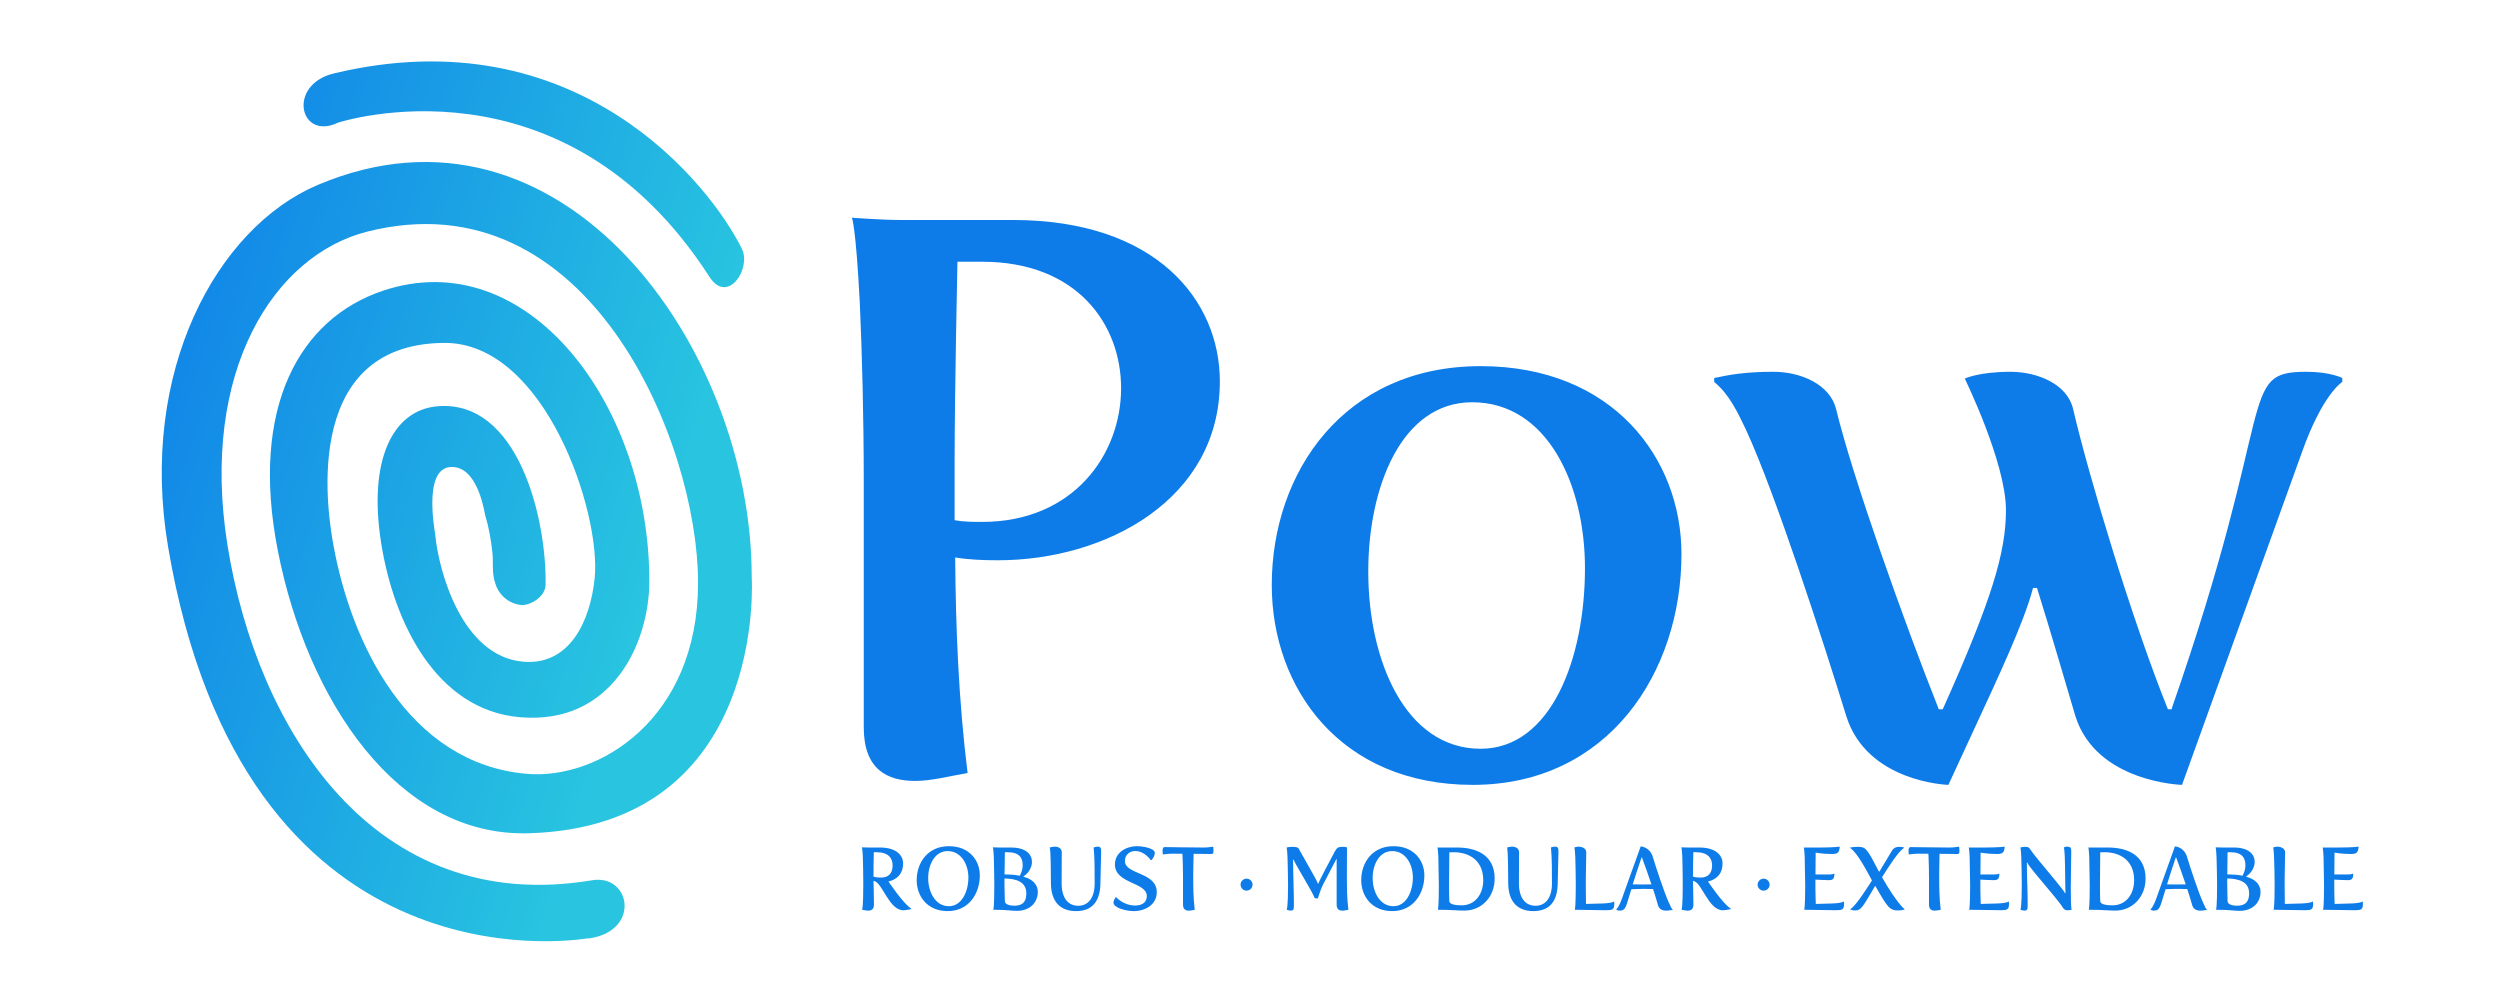
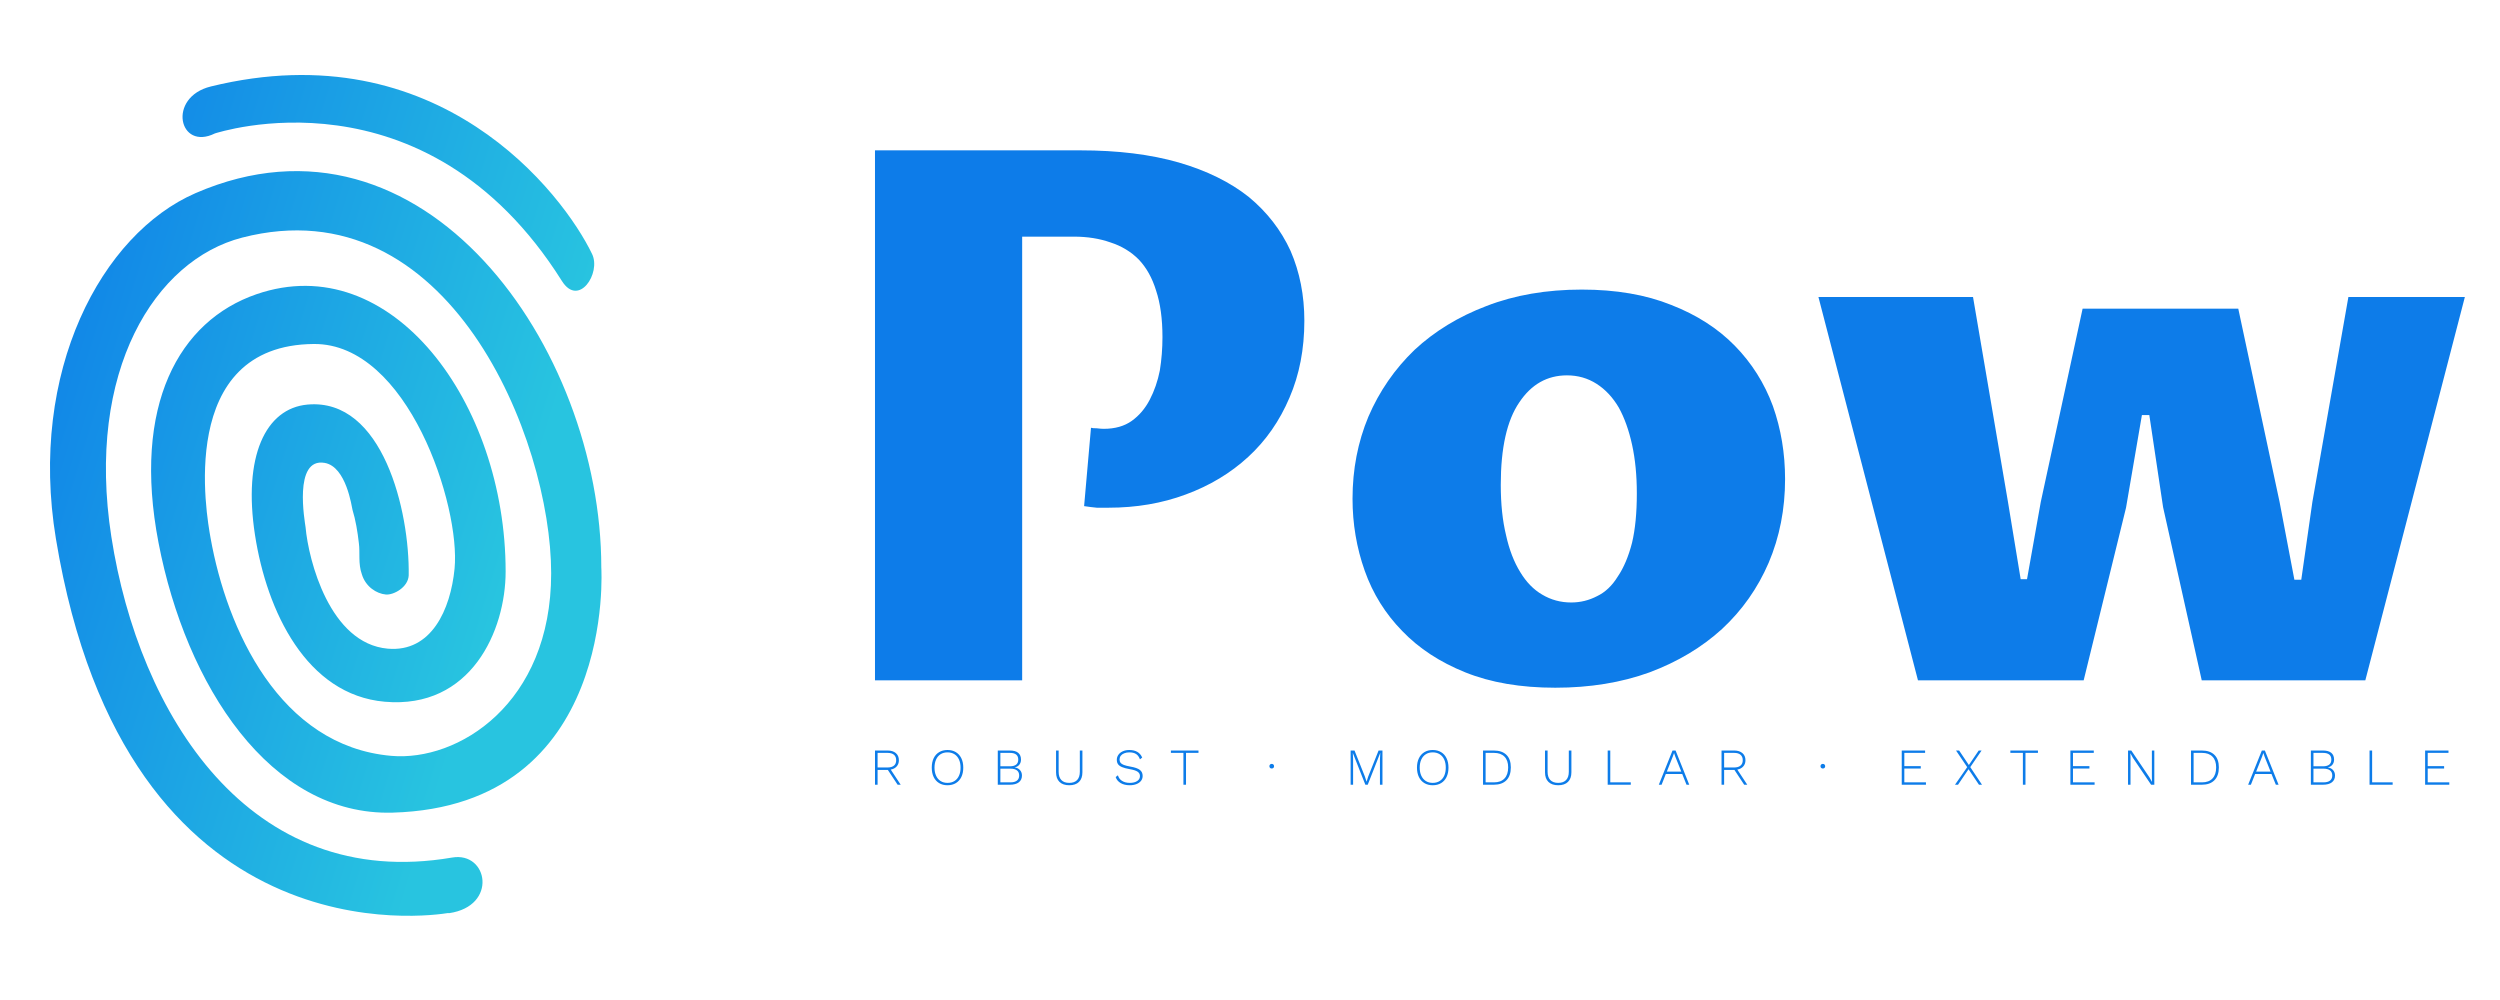
- <svg xmlns="http://www.w3.org/2000/svg" width="502" height="202">
+ <svg xmlns="http://www.w3.org/2000/svg" width="500" height="200">
  <defs>
-     <linearGradient y2="0%" x2="100%" y1="0%" x1="0%" id="7687a1b4-2c97-4395-bb3b-4abc9d1a220d" gradientTransform="rotate(25)">
+     <linearGradient y2="0%" x2="100%" y1="0%" x1="0%" id="74aee7d9-51b0-4595-b7ad-e0113e086b19" gradientTransform="rotate(25)">
      <stop stop-color="#0D7CE9" offset="0%" />
      <stop stop-color="#28C4E0" offset="100%" />
    </linearGradient>
  </defs>
  <defs>
  
 </defs>
  <defs>
  
 </defs>
  <g>
-     <rect fill="none" id="canvas_background" height="204" width="504" y="-1" x="-1" />
+     <rect fill="none" id="canvas_background" height="202" width="502" y="-1" x="-1" />
  </g>
  <g>
-     <rect x="1" y="1" stroke="null" id="svg_1" class="logo-background-square" height="200" width="500" fill="transparent" />
-     <g transform="matrix(11.3316 0 0 11.3316 62.3591 186.611)" fill="#0D7CE9" id="9c65bc84-6eff-41a3-b8aa-0eeef671f546">
-       <path id="svg_2" d="m9.803,-3.58c0,0.75 0.42,0.95 0.91,0.95c0.29,0 0.58,-0.08 0.93,-0.14c-0.16,-1.29 -0.21,-2.56 -0.22,-3.82c0.24,0.04 0.5,0.05 0.76,0.05c1.9,0 3.93,-1.07 3.93,-3.17c0,-1.43 -1.12,-2.86 -3.67,-2.86l-1.99,0c-0.33,0 -0.86,-0.04 -0.86,-0.04c0,0 0.07,0.15 0.14,1.51c0.04,0.9 0.07,2.02 0.07,3.18l0,4.34zm1.61,-3.67l0,-1.05c0,-1.16 0.05,-3.53 0.05,-3.53l0.44,0c1.68,0 2.46,1.11 2.46,2.24c0,1.18 -0.85,2.37 -2.46,2.37c-0.16,0 -0.33,0 -0.49,-0.03zm5.62,1.15c0,1.82 1.21,3.54 3.56,3.54c2.41,0 3.7,-2 3.7,-4.09c0,-1.69 -1.21,-3.33 -3.56,-3.33c-2.42,0 -3.7,1.88 -3.7,3.88zm1.71,-0.24c0,-1.5 0.59,-3 1.84,-3c1.34,0 2,1.47 2,2.94c0,1.6 -0.6,3.2 -1.85,3.2c-1.33,0 -1.99,-1.56 -1.99,-3.14zm8.47,2.56c0.37,1.18 1.81,1.22 1.81,1.22l0.49,-1.06c0.35,-0.76 0.85,-1.81 1.01,-2.43l0.07,0c0.29,0.93 0.5,1.67 0.68,2.27c0.37,1.18 1.89,1.22 1.89,1.22l2.12,-5.88c0.37,-1.05 0.72,-1.26 0.72,-1.26l0,-0.07c0,0 -0.21,-0.11 -0.64,-0.11c-1.22,0 -0.49,0.54 -2.38,5.96l0,0.02l-0.07,0c-0.63,-1.56 -1.4,-4.12 -1.68,-5.32c-0.1,-0.44 -0.63,-0.66 -1.11,-0.66c-0.56,0 -0.81,0.12 -0.81,0.12c0,0 0.73,1.49 0.73,2.33c0,0.75 -0.25,1.59 -1.12,3.53l-0.07,0c-0.62,-1.56 -1.53,-4.12 -1.82,-5.32c-0.11,-0.44 -0.63,-0.66 -1.11,-0.66c-0.49,0 -0.77,0.05 -1.05,0.11l0,0.07c0.27,0.22 0.42,0.55 0.56,0.84c0.52,1.12 1.39,3.81 1.78,5.08z" />
+     <rect id="svg_1" class="logo-background-square" height="200" width="600" y="0" x="0" fill="transparent" />
+     <g transform="matrix(10.5886 0 0 10.5886 23.5056 175.599)" fill="#0D7CE9" id="fa7637c7-0f12-4247-bf26-d9adf5eef1d2">
+       <path id="svg_2" d="m17.087,-12.114l0,8.38l-2.78,0l0,-10.01l3.88,0l0,0q1.06,0 1.86,0.23l0,0l0,0q0.79,0.23 1.32,0.65l0,0l0,0q0.52,0.43 0.79,1.02l0,0l0,0q0.26,0.6 0.26,1.32l0,0l0,0q0,0.8 -0.28,1.45l0,0l0,0q-0.28,0.66 -0.78,1.12l0,0l0,0q-0.5,0.46 -1.18,0.71l0,0l0,0q-0.67,0.25 -1.46,0.25l0,0l0,0q-0.11,0 -0.22,0l0,0l0,0q-0.11,-0.01 -0.24,-0.03l0,0l0.13,-1.48l0,0q0.03,0.01 0.11,0.01l0,0l0,0q0.08,0.01 0.13,0.01l0,0l0,0q0.32,0 0.53,-0.15l0,0l0,0q0.21,-0.15 0.34,-0.4l0,0l0,0q0.13,-0.25 0.19,-0.55l0,0l0,0q0.05,-0.31 0.05,-0.63l0,0l0,0q0,-0.52 -0.12,-0.88l0,0l0,0q-0.11,-0.36 -0.33,-0.59l0,0l0,0q-0.22,-0.22 -0.53,-0.32l0,0l0,0q-0.31,-0.11 -0.69,-0.11l0,0l-0.98,0zm10.07,8.52l0,0l0,0q-0.98,0 -1.7,-0.29l0,0l0,0q-0.72,-0.29 -1.19,-0.78l0,0l0,0q-0.48,-0.49 -0.71,-1.14l0,0l0,0q-0.23,-0.65 -0.23,-1.36l0,0l0,0q0,-0.83 0.3,-1.55l0,0l0,0q0.31,-0.72 0.87,-1.26l0,0l0,0q0.57,-0.53 1.36,-0.83l0,0l0,0q0.8,-0.31 1.8,-0.31l0,0l0,0q0.97,0 1.69,0.29l0,0l0,0q0.72,0.28 1.2,0.77l0,0l0,0q0.48,0.49 0.72,1.14l0,0l0,0q0.23,0.65 0.23,1.38l0,0l0,0q0,0.85 -0.31,1.58l0,0l0,0q-0.31,0.72 -0.88,1.25l0,0l0,0q-0.57,0.52 -1.37,0.82l0,0l0,0q-0.8,0.29 -1.78,0.29zm0.3,-1.61l0,0l0,0q0.26,0 0.49,-0.12l0,0l0,0q0.23,-0.11 0.39,-0.37l0,0l0,0q0.17,-0.25 0.27,-0.64l0,0l0,0q0.09,-0.38 0.09,-0.93l0,0l0,0q0,-0.51 -0.09,-0.92l0,0l0,0q-0.09,-0.41 -0.25,-0.7l0,0l0,0q-0.17,-0.29 -0.42,-0.45l0,0l0,0q-0.25,-0.16 -0.56,-0.16l0,0l0,0q-0.56,0 -0.9,0.51l0,0l0,0q-0.35,0.51 -0.35,1.56l0,0l0,0q0,0.54 0.1,0.95l0,0l0,0q0.09,0.41 0.27,0.7l0,0l0,0q0.17,0.28 0.41,0.42l0,0l0,0q0.25,0.15 0.55,0.15zm4.67,-5.77l2.92,0l0.66,3.87l0.24,1.46l0.12,0l0.26,-1.46l0.79,-3.65l2.94,0l0.78,3.65l0.28,1.47l0.13,0l0.21,-1.47l0.68,-3.87l2.2,0l-1.88,7.24l-3.09,0l-0.73,-3.27l-0.26,-1.74l-0.14,0l-0.3,1.75l-0.8,3.26l-3.13,0l-1.88,-7.24z" />
    </g>
-     <g transform="matrix(1.97804 0 0 1.93407 35.76 142.064)" fill="url(#7687a1b4-2c97-4395-bb3b-4abc9d1a220d)" id="8d689571-7e6d-4886-b56d-5b5933b11ca6">
-       <path id="svg_3" d="m15.81,-65.828c-4.776,1.171 -3.477,7.049 0.449,5.098c0.07,0 22.796,-7.637 37.69,16.029c1.83,2.908 4.276,-0.855 3.284,-2.92c-3.136,-6.528 -16.663,-24.281 -41.424,-18.208l0.001,0.001zm-10.801,48.948c-2.816,-18.099 4.768,-30.097 14.204,-32.529c22.46,-5.79 33.572,21.898 33.572,36.463c0,14.212 -10.142,20.47 -17.371,19.836c-12.146,-1.067 -17.865,-13.772 -19.63,-23.664c-0.431,-2.411 -3.778,-20.967 11.22,-21.079c10.214,-0.075 15.956,17.602 15.286,24.414c-0.438,4.451 -2.527,9.1 -7.254,8.685c-6.302,-0.553 -8.614,-9.611 -8.932,-13.19c-0.07,-0.568 -1.36,-7.587 2.072,-6.993c2.367,0.41 2.946,4.816 3.027,5.104c0.33,1.057 0.554,2.385 0.69,3.612c0.144,1.04 -0.091,2.234 0.327,3.392c0.41,1.345 1.588,2.102 2.608,2.192c0.834,0.073 2.426,-0.78 2.48,-2.084c0.108,-6.936 -2.796,-19.278 -10.98,-18.552c-4.602,0.408 -7.029,5.676 -5.718,14.17c1.277,8.272 5.584,17.367 14.098,18.114c9.36,0.822 13.13,-7.713 13.13,-14.144c0,-18.338 -12.402,-35.168 -27.059,-30.13c-8.417,2.893 -13.525,12.056 -10.65,27c2.98,15.492 12.146,29.707 25.445,29.322c24.348,-0.706 22.657,-26.64 22.657,-26.64c0,-23.83 -19.308,-51.401 -44.069,-40.665c-10.208,4.427 -18.192,19.353 -15.178,37.564c7.646,46.197 41.032,40.89 42.591,40.65l0.117,0.013c5.327,-0.771 4.238,-6.711 0.34,-6.044c-22.105,3.785 -34.039,-15.648 -37.022,-34.816l-0.001,-0.001z" />
+     <g transform="matrix(1.841 0 0 1.841 24.9402 152.941)" fill="url(#74aee7d9-51b0-4595-b7ad-e0113e086b19)" id="6f263f11-84e1-418c-a59a-5867737e4b8a">
+       <path id="svg_3" d="m9.355,-73.68c-4.776,1.171 -3.477,7.049 0.449,5.098c0.07,0 22.796,-7.637 37.69,16.029c1.83,2.908 4.276,-0.855 3.284,-2.92c-3.136,-6.528 -16.663,-24.281 -41.424,-18.208l0.001,0.001zm-10.801,48.948c-2.816,-18.099 4.768,-30.097 14.204,-32.529c22.46,-5.79 33.572,21.898 33.572,36.463c0,14.212 -10.142,20.47 -17.371,19.836c-12.146,-1.067 -17.865,-13.772 -19.63,-23.664c-0.431,-2.411 -3.778,-20.967 11.22,-21.079c10.214,-0.075 15.956,17.602 15.286,24.414c-0.438,4.451 -2.527,9.1 -7.254,8.685c-6.302,-0.553 -8.614,-9.611 -8.932,-13.19c-0.07,-0.568 -1.36,-7.587 2.072,-6.993c2.367,0.41 2.946,4.816 3.027,5.104c0.33,1.057 0.554,2.385 0.69,3.612c0.144,1.04 -0.091,2.234 0.327,3.392c0.41,1.345 1.588,2.102 2.608,2.192c0.834,0.073 2.426,-0.78 2.48,-2.084c0.108,-6.936 -2.796,-19.278 -10.98,-18.552c-4.602,0.408 -7.029,5.676 -5.718,14.17c1.277,8.272 5.584,17.367 14.098,18.114c9.36,0.822 13.13,-7.713 13.13,-14.144c0,-18.338 -12.402,-35.168 -27.059,-30.13c-8.417,2.893 -13.525,12.056 -10.65,27c2.98,15.492 12.146,29.707 25.445,29.322c24.348,-0.706 22.657,-26.64 22.657,-26.64c0,-23.83 -19.308,-51.401 -44.069,-40.665c-10.208,4.427 -18.192,19.353 -15.178,37.564c7.646,46.197 41.032,40.89 42.591,40.65l0.117,0.013c5.327,-0.771 4.238,-6.711 0.34,-6.044c-22.105,3.785 -34.039,-15.648 -37.022,-34.816l-0.001,-0.001z" />
    </g>
-     <g transform="matrix(1.27537 0 0 1.27537 51.4357 338.282)" fill="#0D7CE9" id="d7d2fc62-ddef-43bc-8eca-07e06d748669">
-       <path id="svg_4" d="m95.408,-122.004c0.35,0.06 0.65,0.14 0.95,0.14c0.49,0 0.91,-0.2 0.91,-0.95c0,-1.54 -0.07,-3.4 -0.07,-3.74l0.19,0.06c1.22,0.35 2.3,4.57 4.51,4.57c0.41,0 1.23,-0.18 1.23,-0.18l0,-0.1c-1.17,-0.67 -3.54,-4.2 -3.54,-4.2l0,-0.07c0,0 2.27,-0.33 2.27,-2.81c0,-1.4 -1.2,-2.52 -3.63,-2.52l-1.73,0c-0.58,0 -1.12,-0.03 -1.12,-0.03c0,0 0.07,0.14 0.14,1.5c0.04,0.9 0.07,3.29 0.07,4.45c0,3.49 -0.18,3.88 -0.18,3.88zm1.79,-5.22c0,-1.04 0.01,-2.66 0.05,-3.84l0.44,0c1.86,0 2.52,0.95 2.52,2.07c0,1.42 -0.81,1.92 -1.81,1.92c-0.39,0 -0.8,-0.01 -1.2,-0.15zm6.8,0.56c0,2.5 1.64,4.87 4.87,4.87c3.34,0 5.07,-2.76 5.07,-5.63c0,-2.34 -1.64,-4.59 -4.87,-4.59c-3.33,0 -5.07,2.59 -5.07,5.35zm1.81,-0.34c0,-2.11 1.05,-4.24 3.05,-4.24c2.14,0 3.28,2.09 3.28,4.16c0,2.24 -1.07,4.52 -3.07,4.52c-2.11,0 -3.26,-2.2 -3.26,-4.44zm10.26,5c2.3,0 2.73,0.17 3.72,0.17c2.05,0 3.28,-1.33 3.28,-2.97c0,-1.33 -1.05,-2.1 -2.24,-2.39l0,-0.07c0.87,-0.58 1.32,-1.5 1.32,-2.27c0,-1.19 -0.93,-2.27 -3.29,-2.27l-1.74,0c-0.57,0 -1.12,-0.03 -1.12,-0.03c0,0 0.07,0.14 0.14,1.5c0.03,0.67 0.08,3.61 0.08,4.45c0,3.49 -0.15,3.88 -0.15,3.88zm1.76,-5.57c0.02,-1.26 0.05,-2.37 0.05,-3.47c0,0 0.07,-0.02 0.15,-0.02l0.28,0c1.92,0 2.38,0.95 2.38,2.07c0,0.54 -0.17,1.11 -0.46,1.63c-0.76,-0.16 -1.6,-0.2 -2.4,-0.21zm0.05,4.21c-0.02,-0.68 -0.05,-1.37 -0.05,-1.99c0,-0.37 -0.01,-0.72 -0.01,-1.06c0,-0.18 0.01,-0.35 0.01,-0.52c1.77,0.04 3.43,0.48 3.43,2.33c0,0.92 -0.22,1.96 -1.9,1.96c-0.56,0 -1.47,-0.14 -1.48,-0.72zm7.25,-2.9c0,3.18 1.65,4.47 3.95,4.47c2.68,0 3.85,-1.67 3.85,-4.55c0,-1.18 0.11,-3.51 0.11,-4.73c0,-0.55 -0.02,-0.87 -0.55,-0.87c-0.21,0 -0.63,0.13 -0.63,0.13c0.16,1.65 0.16,3.59 0.16,5.65c0,2.28 -1.01,3.53 -2.59,3.53c-1.61,0 -2.61,-1.25 -2.61,-3.53c0,-1.17 0.02,-3.93 0.02,-4.91c0,-0.55 -0.48,-0.87 -1.11,-0.87c-0.25,0 -0.77,0.13 -0.77,0.13c0,0.12 0.17,0.33 0.17,5.55zm9.85,3.11c0,0.88 2.03,1.36 3.22,1.36c1.77,0 3.6,-1.02 3.6,-2.97c0,-3.22 -5.02,-2.74 -5.02,-4.93c0,-0.89 0.68,-1.56 1.63,-1.56c1.5,0 2.44,1.44 2.44,1.44l0.1,0c0.32,-0.32 0.54,-0.79 0.54,-1.14c0,-0.78 -2.03,-1.06 -2.78,-1.06c-1.77,0 -3.5,1.02 -3.5,2.87c0,3.07 5.02,2.77 5.02,4.98c0,0.76 -0.46,1.49 -1.83,1.49c-1.88,0 -2.98,-1.3 -2.98,-1.3l-0.1,0c-0.13,0.22 -0.34,0.57 -0.34,0.82zm10.95,0.34c0,0.75 0.42,0.95 0.91,0.95c0.3,0 0.59,-0.08 0.94,-0.14c-0.24,-1.86 -0.24,-3.7 -0.24,-5.53c0,-1.09 0.04,-2.14 0.06,-3.28c1.54,0.02 2.87,0.03 2.87,0.03c0.15,0 0.26,-0.15 0.26,-0.46c0,-0.35 -0.05,-0.7 -0.05,-0.7c-0.24,0.04 -0.84,0.14 -1.53,0.14c-1.41,0 -6.12,-0.07 -6.12,-0.07c-0.26,0 -0.32,0.32 -0.32,0.6c0,0.25 0.04,0.56 0.04,0.56c0.3,-0.04 0.91,-0.12 1.63,-0.12c0.22,0 0.56,0 1.45,0.01c0,0.14 0.02,0.31 0.03,0.5c0.04,0.9 0.07,2.01 0.07,3.17l0,4.34zm10,-2.2c0.52,0 0.95,-0.43 0.95,-0.94c0,-0.52 -0.43,-0.95 -0.95,-0.95c-0.51,0 -0.94,0.43 -0.94,0.95c0,0.51 0.43,0.94 0.94,0.94zm6.33,3c0,0 0.32,0.14 0.61,0.14c0.49,0 0.52,-0.2 0.52,-0.96c0,-2.29 -0.13,-4.85 -0.13,-7.04l0.06,-0.05c0.17,0.39 0.5,0.98 0.91,1.68l1.16,2.01c0.45,0.77 0.93,1.6 1.25,2.34c0.04,0.08 0.17,0.1 0.29,0.1l0.23,0c0,0 0.44,-1.47 0.85,-2.24l1.41,-2.7c0.31,-0.59 0.56,-1.04 0.65,-1.26l0.05,0.04l0,7.14c0,0.75 0.42,0.95 0.91,0.95c0.3,0 0.59,-0.08 0.94,-0.14c-0.24,-1.86 -0.24,-3.7 -0.24,-5.53c0,-1.18 0.02,-3.09 0.02,-4.31c-0.35,-0.07 -0.63,-0.07 -0.86,-0.07c-0.5,0 -0.79,0.21 -1.07,0.75c-0.91,1.77 -2.29,4.25 -2.58,5.04l-0.07,0c-0.1,-0.26 -0.34,-0.74 -0.66,-1.31l-1.79,-3.17c-0.21,-0.37 -0.42,-0.72 -0.59,-1.05c-0.12,-0.22 -0.6,-0.26 -1.08,-0.26c-0.29,0 -0.64,0.05 -0.81,0.11c0,0 0.07,0.11 0.14,1.47c0.03,0.67 0.09,3.61 0.09,4.45c0,3.49 -0.21,3.87 -0.21,3.87zm11.73,-4.65c0,2.5 1.64,4.87 4.87,4.87c3.33,0 5.07,-2.76 5.07,-5.63c0,-2.34 -1.64,-4.59 -4.87,-4.59c-3.34,0 -5.07,2.59 -5.07,5.35zm1.8,-0.34c0,-2.11 1.05,-4.24 3.06,-4.24c2.14,0 3.27,2.09 3.27,4.16c0,2.24 -1.06,4.52 -3.06,4.52c-2.12,0 -3.27,-2.2 -3.27,-4.44zm10.27,5c2.29,0 2.95,0.13 4.18,0.13c2.7,0 4.76,-2.15 4.76,-5.04c0,-3.8 -3.01,-4.89 -5.91,-4.89l-3.1,0c0,0 0.07,0.11 0.14,1.47c0.02,0.67 0.08,3.61 0.08,4.45c0,3.49 -0.15,3.88 -0.15,3.88zm1.8,-1.36c-0.03,-0.87 -0.04,-1.72 -0.04,-2.57c0,-1.73 0.04,-5.11 0.04,-5.11c0.23,-0.02 0.46,-0.02 0.69,-0.02c2.27,0 4.65,1.15 4.65,4.41c0,2.16 -1.25,3.95 -3.41,3.95c-0.74,0 -1.91,-0.08 -1.93,-0.66zm9.27,-2.9c0,3.18 1.65,4.47 3.95,4.47c2.69,0 3.85,-1.67 3.85,-4.55c0,-1.18 0.11,-3.51 0.11,-4.73c0,-0.55 -0.01,-0.87 -0.55,-0.87c-0.21,0 -0.63,0.13 -0.63,0.13c0.16,1.65 0.16,3.59 0.16,5.65c0,2.28 -1.01,3.53 -2.59,3.53c-1.61,0 -2.61,-1.25 -2.61,-3.53c0,-1.17 0.02,-3.93 0.02,-4.91c0,-0.55 -0.48,-0.87 -1.11,-0.87c-0.25,0 -0.77,0.13 -0.77,0.13c0,0.12 0.17,0.33 0.17,5.55zm10.49,4.26l4.88,0.07c1.02,0 1.33,-0.08 1.33,-0.98c0,-0.11 0,-0.24 -0.01,-0.39c-0.35,0.18 -0.97,0.28 -1.88,0.31l-2.56,0.07c-0.03,-1.36 -0.03,-2.36 -0.03,-4.16c0,-1.08 0.07,-2.37 0.07,-3.99c0,-0.55 -0.61,-0.87 -1.24,-0.87c-0.23,0 -0.41,0.06 -0.63,0.13c0,0 0.07,0.12 0.14,1.48c0.04,0.9 0.08,3.29 0.08,4.45c0,3.49 -0.15,3.88 -0.15,3.88zm6.53,0c0,0 0.27,0.14 0.51,0.14c1.09,0 1.02,-0.83 1.86,-3.37c0.59,-0.03 1.3,-0.06 2.02,-0.06c0.47,0 0.96,0.01 1.4,0.03c0.33,1.02 0.6,1.93 0.78,2.56c0.17,0.6 0.67,0.84 1.29,0.84c0.49,0 1.02,-0.14 1.02,-0.14l0,-0.07c-0.17,-0.08 -0.25,-0.25 -0.64,-1.13c-0.7,-1.56 -1.95,-5.32 -2.48,-7.09c-0.49,-1.64 -1.92,-1.69 -1.92,-1.69l-2.93,8.16c-0.51,1.46 -0.91,1.75 -0.91,1.75l0,0.07zm2.59,-4c0.35,-1.11 0.77,-2.48 1.38,-4.22l0.07,0c0.44,1.15 0.99,2.73 1.49,4.22c-0.46,0.01 -0.95,0.02 -1.44,0.02c-0.53,0 -1.05,-0.01 -1.5,-0.02zm7.69,4c0.35,0.06 0.66,0.14 0.95,0.14c0.49,0 0.91,-0.2 0.91,-0.95c0,-1.54 -0.07,-3.4 -0.07,-3.74l0.2,0.06c1.22,0.35 2.29,4.57 4.51,4.57c0.4,0 1.23,-0.18 1.23,-0.18l0,-0.1c-1.18,-0.67 -3.54,-4.2 -3.54,-4.2l0,-0.07c0,0 2.26,-0.33 2.26,-2.81c0,-1.4 -1.2,-2.52 -3.62,-2.52l-1.74,0c-0.57,0 -1.12,-0.03 -1.12,-0.03c0,0 0.07,0.14 0.14,1.5c0.04,0.9 0.07,3.29 0.07,4.45c0,3.49 -0.18,3.88 -0.18,3.88zm1.79,-5.22c0,-1.04 0.02,-2.66 0.06,-3.84l0.43,0c1.86,0 2.52,0.95 2.52,2.07c0,1.42 -0.81,1.92 -1.8,1.92c-0.4,0 -0.8,-0.01 -1.21,-0.15zm11.12,2.21c0.52,0 0.95,-0.43 0.95,-0.94c0,-0.52 -0.43,-0.95 -0.95,-0.95c-0.51,0 -0.94,0.43 -0.94,0.95c0,0.51 0.43,0.94 0.94,0.94zm6.4,3.01l4.94,0.07c1.02,0 1.33,-0.08 1.33,-0.98c0,-0.11 0,-0.24 -0.02,-0.39c-0.35,0.18 -0.96,0.28 -1.87,0.31l-2.56,0.07c-0.02,-0.86 -0.06,-1.61 -0.06,-2.37l0,-1.46c0,0 1.43,0.09 2.16,0.09c0.72,0 0.81,-0.38 0.84,-1.04c0,0 -0.26,0.14 -0.83,0.14l-2.16,0c0.02,-1.38 0.03,-2.87 0.03,-3.44c0,0 1,0.22 2.66,0.22c1.01,0 1.05,-0.47 1.14,-1.16c0,0 -0.96,0.14 -3.1,0.14l-2.57,0c0,0 0.07,0.11 0.14,1.47c0.02,0.67 0.08,3.61 0.08,4.45c0,3.49 -0.15,3.88 -0.15,3.88zm7.26,-0.04c0.27,0.11 0.55,0.15 0.8,0.15c0.92,0 1.25,-0.74 3.08,-3.83l0.07,0c1.88,3.31 2.24,3.83 3.57,3.83c0.34,0 0.69,-0.05 1.01,-0.14l0,-0.07c0,0 -1.18,-0.88 -3.54,-5.02c0.95,-1.52 2.61,-4.15 3.47,-4.61l0,-0.07c-0.17,-0.07 -0.46,-0.11 -0.72,-0.11c-0.74,0 -1.02,0.29 -1.35,0.87c-0.37,0.61 -1.14,1.94 -1.82,3.03l-0.07,0c-0.77,-1.41 -1.21,-2.39 -1.7,-3.05c-0.43,-0.57 -0.61,-0.85 -1.62,-0.85c-0.66,0 -1.21,0.11 -1.21,0.11l0,0.07c1.22,0.83 2.69,3.78 3.43,5.11c-0.14,0.22 -2.53,4.09 -3.4,4.51l0,0.07zm12.38,-0.77c0,0.75 0.42,0.95 0.91,0.95c0.29,0 0.59,-0.08 0.94,-0.14c-0.24,-1.86 -0.24,-3.7 -0.24,-5.53c0,-1.09 0.04,-2.14 0.05,-3.28c1.54,0.02 2.87,0.03 2.87,0.03c0.16,0 0.27,-0.15 0.27,-0.46c0,-0.35 -0.06,-0.7 -0.06,-0.7c-0.23,0.04 -0.84,0.14 -1.52,0.14c-1.42,0 -6.12,-0.07 -6.12,-0.07c-0.27,0 -0.32,0.32 -0.32,0.6c0,0.25 0.04,0.56 0.04,0.56c0.29,-0.04 0.91,-0.12 1.62,-0.12c0.23,0 0.56,0 1.46,0.01c0,0.14 0.01,0.31 0.03,0.5c0.04,0.9 0.07,2.01 0.07,3.17l0,4.34zm6.33,0.81l4.94,0.07c1.02,0 1.33,-0.08 1.33,-0.98c0,-0.11 0,-0.24 -0.02,-0.39c-0.35,0.18 -0.96,0.28 -1.87,0.31l-2.56,0.07c-0.02,-0.86 -0.06,-1.61 -0.06,-2.37l0,-1.46c0,0 1.43,0.09 2.16,0.09c0.72,0 0.81,-0.38 0.84,-1.04c0,0 -0.26,0.14 -0.83,0.14l-2.16,0c0.02,-1.38 0.03,-2.87 0.03,-3.44c0,0 1,0.22 2.66,0.22c1.01,0 1.05,-0.47 1.14,-1.16c0,0 -0.96,0.14 -3.1,0.14l-2.57,0c0,0 0.07,0.11 0.14,1.47c0.02,0.67 0.08,3.61 0.08,4.45c0,3.49 -0.15,3.88 -0.15,3.88zm8.07,-0.01c0,0 0.33,0.14 0.62,0.14c0.49,0 0.52,-0.2 0.52,-0.96c0,-2.29 -0.13,-4.39 -0.13,-6.58l0.06,-0.05c0.07,0.26 0.6,0.95 1.33,1.83l2.77,3.32c0.64,0.77 1.19,1.47 1.54,2.02c0.18,0.28 0.45,0.37 0.66,0.37c0.38,0 0.68,-0.08 0.68,-0.08c-0.11,-0.5 -0.12,-2.06 -0.12,-3.63c0,-2.19 0.07,-3.82 0.07,-5.51c0,-0.51 -0.04,-0.8 -0.65,-0.8c-0.28,0 -0.51,0.13 -0.51,0.13c0,0 0.07,0.12 0.14,1.48c0.07,1.44 0.05,4.58 0.11,5.68l-0.06,0.06c-0.14,-0.29 -0.68,-0.99 -1.4,-1.86l-2.71,-3.28c-0.59,-0.7 -1.11,-1.38 -1.49,-1.94c-0.14,-0.21 -0.43,-0.24 -0.73,-0.24c-0.29,0 -0.54,0.05 -0.71,0.11c0,0 0.07,0.11 0.14,1.47c0.03,0.67 0.08,3.61 0.08,4.45c0,3.49 -0.21,3.87 -0.21,3.87zm10.76,0.01c2.29,0 2.95,0.13 4.18,0.13c2.7,0 4.76,-2.15 4.76,-5.04c0,-3.8 -3.01,-4.89 -5.91,-4.89l-3.1,0c0,0 0.07,0.11 0.14,1.47c0.02,0.67 0.08,3.61 0.08,4.45c0,3.49 -0.15,3.88 -0.15,3.88zm1.8,-1.36c-0.03,-0.87 -0.04,-1.72 -0.04,-2.57c0,-1.73 0.04,-5.11 0.04,-5.11c0.23,-0.02 0.46,-0.02 0.69,-0.02c2.27,0 4.65,1.15 4.65,4.41c0,2.16 -1.25,3.95 -3.41,3.95c-0.74,0 -1.91,-0.08 -1.93,-0.66zm7.93,1.36c0,0 0.26,0.14 0.5,0.14c1.09,0 1.02,-0.83 1.86,-3.37c0.59,-0.03 1.3,-0.06 2.02,-0.06c0.47,0 0.96,0.01 1.4,0.03c0.33,1.02 0.6,1.93 0.78,2.56c0.17,0.6 0.67,0.84 1.29,0.84c0.49,0 1.02,-0.14 1.02,-0.14l0,-0.07c-0.17,-0.08 -0.25,-0.25 -0.64,-1.13c-0.7,-1.56 -1.95,-5.32 -2.48,-7.09c-0.49,-1.64 -1.92,-1.69 -1.92,-1.69l-2.92,8.16c-0.52,1.46 -0.91,1.75 -0.91,1.75l0,0.07zm2.59,-4c0.35,-1.11 0.77,-2.48 1.37,-4.22l0.07,0c0.45,1.15 0.99,2.73 1.5,4.22c-0.47,0.01 -0.96,0.02 -1.45,0.02c-0.53,0 -1.05,-0.01 -1.49,-0.02zm7.72,4c2.3,0 2.73,0.17 3.73,0.17c2.04,0 3.27,-1.33 3.27,-2.97c0,-1.33 -1.05,-2.1 -2.24,-2.39l0,-0.07c0.87,-0.58 1.32,-1.5 1.32,-2.27c0,-1.19 -0.92,-2.27 -3.29,-2.27l-1.74,0c-0.57,0 -1.12,-0.03 -1.12,-0.03c0,0 0.07,0.14 0.14,1.5c0.03,0.67 0.09,3.61 0.09,4.45c0,3.49 -0.16,3.88 -0.16,3.88zm1.77,-5.57c0.01,-1.26 0.04,-2.37 0.04,-3.47c0,0 0.07,-0.02 0.15,-0.02l0.28,0c1.92,0 2.38,0.95 2.38,2.07c0,0.54 -0.16,1.11 -0.46,1.63c-0.75,-0.16 -1.59,-0.2 -2.39,-0.21zm0.04,4.21c-0.01,-0.68 -0.04,-1.37 -0.04,-1.99c0,-0.37 -0.02,-0.72 -0.02,-1.06c0,-0.18 0.02,-0.35 0.02,-0.52c1.76,0.04 3.43,0.48 3.43,2.33c0,0.92 -0.23,1.96 -1.91,1.96c-0.56,0 -1.47,-0.14 -1.48,-0.72zm7.25,1.36l4.89,0.07c1.02,0 1.33,-0.08 1.33,-0.98c0,-0.11 0,-0.24 -0.02,-0.39c-0.35,0.18 -0.96,0.28 -1.87,0.31l-2.56,0.07c-0.03,-1.36 -0.03,-2.36 -0.03,-4.16c0,-1.08 0.07,-2.37 0.07,-3.99c0,-0.55 -0.62,-0.87 -1.25,-0.87c-0.22,0 -0.4,0.06 -0.63,0.13c0,0 0.07,0.12 0.14,1.48c0.04,0.9 0.09,3.29 0.09,4.45c0,3.49 -0.16,3.88 -0.16,3.88zm7.79,0l4.94,0.07c1.02,0 1.33,-0.08 1.33,-0.98c0,-0.11 0,-0.24 -0.02,-0.39c-0.35,0.18 -0.96,0.28 -1.87,0.31l-2.56,0.07c-0.02,-0.86 -0.06,-1.61 -0.06,-2.37l0,-1.46c0,0 1.43,0.09 2.16,0.09c0.72,0 0.81,-0.38 0.84,-1.04c0,0 -0.26,0.14 -0.83,0.14l-2.16,0c0.02,-1.38 0.03,-2.87 0.03,-3.44c0,0 1,0.22 2.66,0.22c1.01,0 1.05,-0.47 1.14,-1.16c0,0 -0.96,0.14 -3.1,0.14l-2.57,0c0,0 0.07,0.11 0.14,1.47c0.02,0.67 0.08,3.61 0.08,4.45c0,3.49 -0.15,3.88 -0.15,3.88z" />
+     <g transform="matrix(0.740497 0 0 0.740497 36.2378 172.563)" fill="#0D7CE9" id="a53dcfae-086f-448a-a5db-2f837a260c28">
+       <path id="svg_4" d="m194.331,-21.09l-0.83,0l-2.64,-4l-0.04,0l-2.73,0l0,4l-0.7,0l0,-9.24l3.43,0l0,0q1.38,0 2.2,0.7l0,0l0,0q0.82,0.7 0.82,1.92l0,0l0,0q0,1.01 -0.59,1.67l0,0l0,0q-0.59,0.67 -1.61,0.86l0,0l2.69,4.09zm-6.24,-8.6l0,3.94l2.71,0l0,0q1.12,0 1.72,-0.51l0,0l0,0q0.59,-0.5 0.59,-1.45l0,0l0,0q0,-0.95 -0.59,-1.47l0,0l0,0q-0.6,-0.51 -1.72,-0.51l0,0l-2.71,0zm18.88,-0.78l0,0q1.3,0 2.26,0.58l0,0l0,0q0.96,0.58 1.48,1.65l0,0l0,0q0.52,1.07 0.52,2.53l0,0l0,0q0,1.46 -0.52,2.53l0,0l0,0q-0.52,1.07 -1.48,1.65l0,0l0,0q-0.96,0.58 -2.26,0.58l0,0l0,0q-1.3,0 -2.26,-0.58l0,0l0,0q-0.96,-0.58 -1.48,-1.65l0,0l0,0q-0.51,-1.07 -0.51,-2.53l0,0l0,0q0,-1.46 0.51,-2.53l0,0l0,0q0.52,-1.07 1.48,-1.65l0,0l0,0q0.96,-0.58 2.26,-0.58l0,0zm0,0.64l0,0q-1.08,0 -1.87,0.5l0,0l0,0q-0.79,0.5 -1.21,1.43l0,0l0,0q-0.43,0.93 -0.43,2.19l0,0l0,0q0,1.26 0.43,2.19l0,0l0,0q0.42,0.93 1.21,1.43l0,0l0,0q0.79,0.5 1.87,0.5l0,0l0,0q1.08,0 1.88,-0.5l0,0l0,0q0.8,-0.5 1.22,-1.43l0,0l0,0q0.43,-0.93 0.43,-2.19l0,0l0,0q0,-1.26 -0.43,-2.19l0,0l0,0q-0.42,-0.93 -1.22,-1.43l0,0l0,0q-0.8,-0.5 -1.88,-0.5l0,0zm13.58,8.74l0,-9.24l3.26,0l0,0q1.52,0 2.26,0.63l0,0l0,0q0.75,0.63 0.75,1.82l0,0l0,0q0,0.81 -0.44,1.37l0,0l0,0q-0.44,0.56 -1.25,0.73l0,0l0,0.01l0,0q0.9,0.14 1.42,0.73l0,0l0,0q0.53,0.59 0.53,1.46l0,0l0,0q0,1.19 -0.85,1.84l0,0l0,0q-0.85,0.65 -2.42,0.65l0,0l-3.26,0zm0.7,-4.98l2.58,0l0,0q2.25,0 2.25,-1.81l0,0l0,0q0,-1.81 -2.25,-1.81l0,0l-2.58,0l0,3.62zm0,4.34l2.7,0l0,0q1.18,0 1.78,-0.48l0,0l0,0q0.6,-0.48 0.6,-1.37l0,0l0,0q0,-0.91 -0.6,-1.38l0,0l0,0q-0.6,-0.47 -1.78,-0.47l0,0l-2.7,0l0,3.7zm22.16,-8.6l0,5.87l0,0q0,1.7 -0.92,2.61l0,0l0,0q-0.92,0.9 -2.63,0.9l0,0l0,0q-1.71,0 -2.64,-0.9l0,0l0,0q-0.93,-0.91 -0.93,-2.61l0,0l0,-5.87l0.7,0l0,5.73l0,0q0,1.48 0.73,2.24l0,0l0,0q0.72,0.77 2.14,0.77l0,0l0,0q1.4,0 2.13,-0.77l0,0l0,0q0.72,-0.76 0.72,-2.24l0,0l0,-5.73l0.7,0zm12.66,-0.14l0,0q2.6,0 3.49,2.04l0,0l-0.61,0.49l0,0q-0.35,-0.99 -1.04,-1.44l0,0l0,0q-0.69,-0.45 -1.83,-0.45l0,0l0,0q-0.81,0 -1.41,0.26l0,0l0,0q-0.6,0.25 -0.92,0.68l0,0l0,0q-0.31,0.44 -0.31,0.98l0,0l0,0q0,0.53 0.26,0.88l0,0l0,0q0.27,0.35 0.91,0.6l0,0l0,0q0.63,0.24 1.75,0.44l0,0l0,0q1.81,0.31 2.57,0.9l0,0l0,0q0.75,0.58 0.75,1.62l0,0l0,0q0,0.74 -0.43,1.32l0,0l0,0q-0.44,0.57 -1.23,0.88l0,0l0,0q-0.79,0.32 -1.81,0.32l0,0l0,0q-1.46,0 -2.46,-0.58l0,0l0,0q-1,-0.58 -1.36,-1.63l0,0l0.61,-0.48l0,0q0.28,1 1.13,1.52l0,0l0,0q0.85,0.53 2.09,0.53l0,0l0,0q1.21,0 1.97,-0.49l0,0l0,0q0.76,-0.49 0.76,-1.35l0,0l0,0q0,-0.74 -0.62,-1.17l0,0l0,0q-0.62,-0.44 -2.16,-0.7l0,0l0,0q-1.3,-0.23 -2.06,-0.55l0,0l0,0q-0.76,-0.32 -1.09,-0.8l0,0l0,0q-0.32,-0.47 -0.32,-1.19l0,0l0,0q0,-0.71 0.41,-1.31l0,0l0,0q0.41,-0.61 1.18,-0.96l0,0l0,0q0.76,-0.36 1.78,-0.36l0,0zm18.69,0.14l0,0.64l-3.37,0l0,8.6l-0.7,0l0,-8.6l-3.38,0l0,-0.64l7.45,0zm19.78,3.61l0,0q0.28,0 0.46,0.18l0,0l0,0q0.17,0.17 0.17,0.45l0,0l0,0q0,0.28 -0.17,0.45l0,0l0,0q-0.18,0.17 -0.46,0.17l0,0l0,0q-0.28,0 -0.45,-0.17l0,0l0,0q-0.18,-0.17 -0.18,-0.45l0,0l0,0q0,-0.28 0.18,-0.45l0,0l0,0q0.17,-0.18 0.45,-0.18l0,0zm29.91,-3.61l0,9.24l-0.68,0l0,-6.89l0.09,-1.68l-0.02,0l-3.37,8.57l-0.64,0l-3.38,-8.57l-0.01,0l0.08,1.68l0,6.89l-0.67,0l0,-9.24l1.05,0l2.79,7l0.46,1.41l0.01,0l0.45,-1.4l2.79,-7.01l1.05,0zm13.58,-0.14l0,0q1.3,0 2.26,0.58l0,0l0,0q0.96,0.58 1.47,1.65l0,0l0,0q0.52,1.07 0.52,2.53l0,0l0,0q0,1.46 -0.52,2.53l0,0l0,0q-0.51,1.07 -1.47,1.65l0,0l0,0q-0.96,0.58 -2.26,0.58l0,0l0,0q-1.31,0 -2.26,-0.58l0,0l0,0q-0.96,-0.58 -1.48,-1.65l0,0l0,0q-0.52,-1.07 -0.52,-2.53l0,0l0,0q0,-1.46 0.52,-2.53l0,0l0,0q0.52,-1.07 1.48,-1.65l0,0l0,0q0.95,-0.58 2.26,-0.58l0,0zm0,0.64l0,0q-1.08,0 -1.87,0.5l0,0l0,0q-0.79,0.5 -1.22,1.43l0,0l0,0q-0.43,0.93 -0.43,2.19l0,0l0,0q0,1.26 0.43,2.19l0,0l0,0q0.43,0.93 1.22,1.43l0,0l0,0q0.79,0.5 1.87,0.5l0,0l0,0q1.07,0 1.87,-0.5l0,0l0,0q0.8,-0.5 1.23,-1.43l0,0l0,0q0.42,-0.93 0.42,-2.19l0,0l0,0q0,-1.26 -0.42,-2.19l0,0l0,0q-0.43,-0.93 -1.23,-1.43l0,0l0,0q-0.8,-0.5 -1.87,-0.5l0,0zm16.49,-0.5l0,0q2.21,0 3.41,1.17l0,0l0,0q1.19,1.17 1.19,3.38l0,0l0,0q0,2.27 -1.19,3.48l0,0l0,0q-1.2,1.21 -3.41,1.21l0,0l-2.91,0l0,-9.24l2.91,0zm0.05,8.6l0,0q1.85,0 2.84,-1.05l0,0l0,0q0.99,-1.04 0.99,-3l0,0l0,0q0,-1.88 -0.99,-2.89l0,0l0,0q-0.99,-1.02 -2.84,-1.02l0,0l-2.26,0l0,7.96l2.26,0zm20.91,-8.6l0,5.87l0,0q0,1.7 -0.93,2.61l0,0l0,0q-0.92,0.9 -2.63,0.9l0,0l0,0q-1.71,0 -2.64,-0.9l0,0l0,0q-0.93,-0.91 -0.93,-2.61l0,0l0,-5.87l0.7,0l0,5.73l0,0q0,1.48 0.73,2.24l0,0l0,0q0.73,0.77 2.14,0.77l0,0l0,0q1.4,0 2.13,-0.77l0,0l0,0q0.73,-0.76 0.73,-2.24l0,0l0,-5.73l0.7,0zm10.5,8.6l5.54,0l0,0.64l-6.24,0l0,-9.24l0.7,0l0,8.6zm20.59,0.64l-1.16,-2.9l-4.43,0l-1.14,2.9l-0.75,0l3.7,-9.24l0.83,0l3.69,9.24l-0.74,0zm-5.32,-3.54l3.91,0l-1.61,-4.03l-0.34,-0.98l-0.01,0l-0.34,0.95l-1.61,4.06zm21.73,3.54l-0.83,0l-2.64,-4l-0.05,0l-2.73,0l0,4l-0.7,0l0,-9.24l3.43,0l0,0q1.39,0 2.21,0.7l0,0l0,0q0.82,0.7 0.82,1.92l0,0l0,0q0,1.01 -0.59,1.67l0,0l0,0q-0.59,0.67 -1.61,0.86l0,0l2.69,4.09zm-6.25,-8.6l0,3.94l2.72,0l0,0q1.12,0 1.71,-0.51l0,0l0,0q0.6,-0.5 0.6,-1.45l0,0l0,0q0,-0.95 -0.6,-1.47l0,0l0,0q-0.59,-0.51 -1.71,-0.51l0,0l-2.72,0zm26.66,2.97l0,0q0.28,0 0.46,0.18l0,0l0,0q0.17,0.17 0.17,0.45l0,0l0,0q0,0.28 -0.17,0.45l0,0l0,0q-0.18,0.17 -0.46,0.17l0,0l0,0q-0.28,0 -0.46,-0.17l0,0l0,0q-0.17,-0.17 -0.17,-0.45l0,0l0,0q0,-0.28 0.17,-0.45l0,0l0,0q0.18,-0.18 0.46,-0.18l0,0zm22.01,4.99l5.84,0l0,0.64l-6.54,0l0,-9.24l6.31,0l0,0.64l-5.61,0l0,3.57l4.44,0l0,0.66l-4.44,0l0,3.73zm20.98,0.64l-0.82,0l-2.82,-4.19l-2.84,4.19l-0.82,0l3.3,-4.75l-3.02,-4.49l0.84,0l2.63,3.92l2.66,-3.92l0.78,0l-3.06,4.48l3.17,4.76zm15.11,-9.24l0,0.64l-3.37,0l0,8.6l-0.7,0l0,-8.6l-3.38,0l0,-0.64l7.45,0zm9.46,8.6l5.84,0l0,0.64l-6.54,0l0,-9.24l6.32,0l0,0.64l-5.62,0l0,3.57l4.44,0l0,0.66l-4.44,0l0,3.73zm21.97,-8.6l0,9.24l-0.87,0l-4.9,-7.25l-0.68,-1.23l-0.02,0l0.04,1.16l0,7.32l-0.67,0l0,-9.24l0.88,0l4.89,7.24l0.7,1.24l-0.03,-1.16l0,-7.32l0.66,0zm12.82,0l0,0q2.22,0 3.41,1.17l0,0l0,0q1.2,1.17 1.2,3.38l0,0l0,0q0,2.27 -1.2,3.48l0,0l0,0q-1.19,1.21 -3.41,1.21l0,0l-2.91,0l0,-9.24l2.91,0zm0.06,8.6l0,0q1.85,0 2.83,-1.05l0,0l0,0q0.99,-1.04 0.99,-3l0,0l0,0q0,-1.88 -0.99,-2.89l0,0l0,0q-0.98,-1.02 -2.83,-1.02l0,0l-2.27,0l0,7.96l2.27,0zm19.94,0.64l-1.17,-2.9l-4.42,0l-1.15,2.9l-0.74,0l3.7,-9.24l0.82,0l3.7,9.24l-0.74,0zm-5.32,-3.54l3.9,0l-1.61,-4.03l-0.33,-0.98l-0.02,0l-0.33,0.95l-1.61,4.06zm14.78,3.54l0,-9.24l3.26,0l0,0q1.51,0 2.26,0.63l0,0l0,0q0.75,0.63 0.75,1.82l0,0l0,0q0,0.81 -0.44,1.37l0,0l0,0q-0.44,0.56 -1.25,0.73l0,0l0,0.01l0,0q0.89,0.14 1.42,0.73l0,0l0,0q0.52,0.59 0.52,1.46l0,0l0,0q0,1.19 -0.84,1.84l0,0l0,0q-0.85,0.65 -2.42,0.65l0,0l-3.26,0zm0.7,-4.98l2.58,0l0,0q2.25,0 2.25,-1.81l0,0l0,0q0,-1.81 -2.25,-1.81l0,0l-2.58,0l0,3.62zm0,4.34l2.7,0l0,0q1.18,0 1.78,-0.48l0,0l0,0q0.6,-0.48 0.6,-1.37l0,0l0,0q0,-0.91 -0.6,-1.38l0,0l0,0q-0.6,-0.47 -1.78,-0.47l0,0l-2.7,0l0,3.7zm15.85,0l5.54,0l0,0.64l-6.24,0l0,-9.24l0.7,0l0,8.6zm15.01,0l5.83,0l0,0.64l-6.53,0l0,-9.24l6.31,0l0,0.64l-5.61,0l0,3.57l4.43,0l0,0.66l-4.43,0l0,3.73z" />
    </g>
  </g>
</svg>
